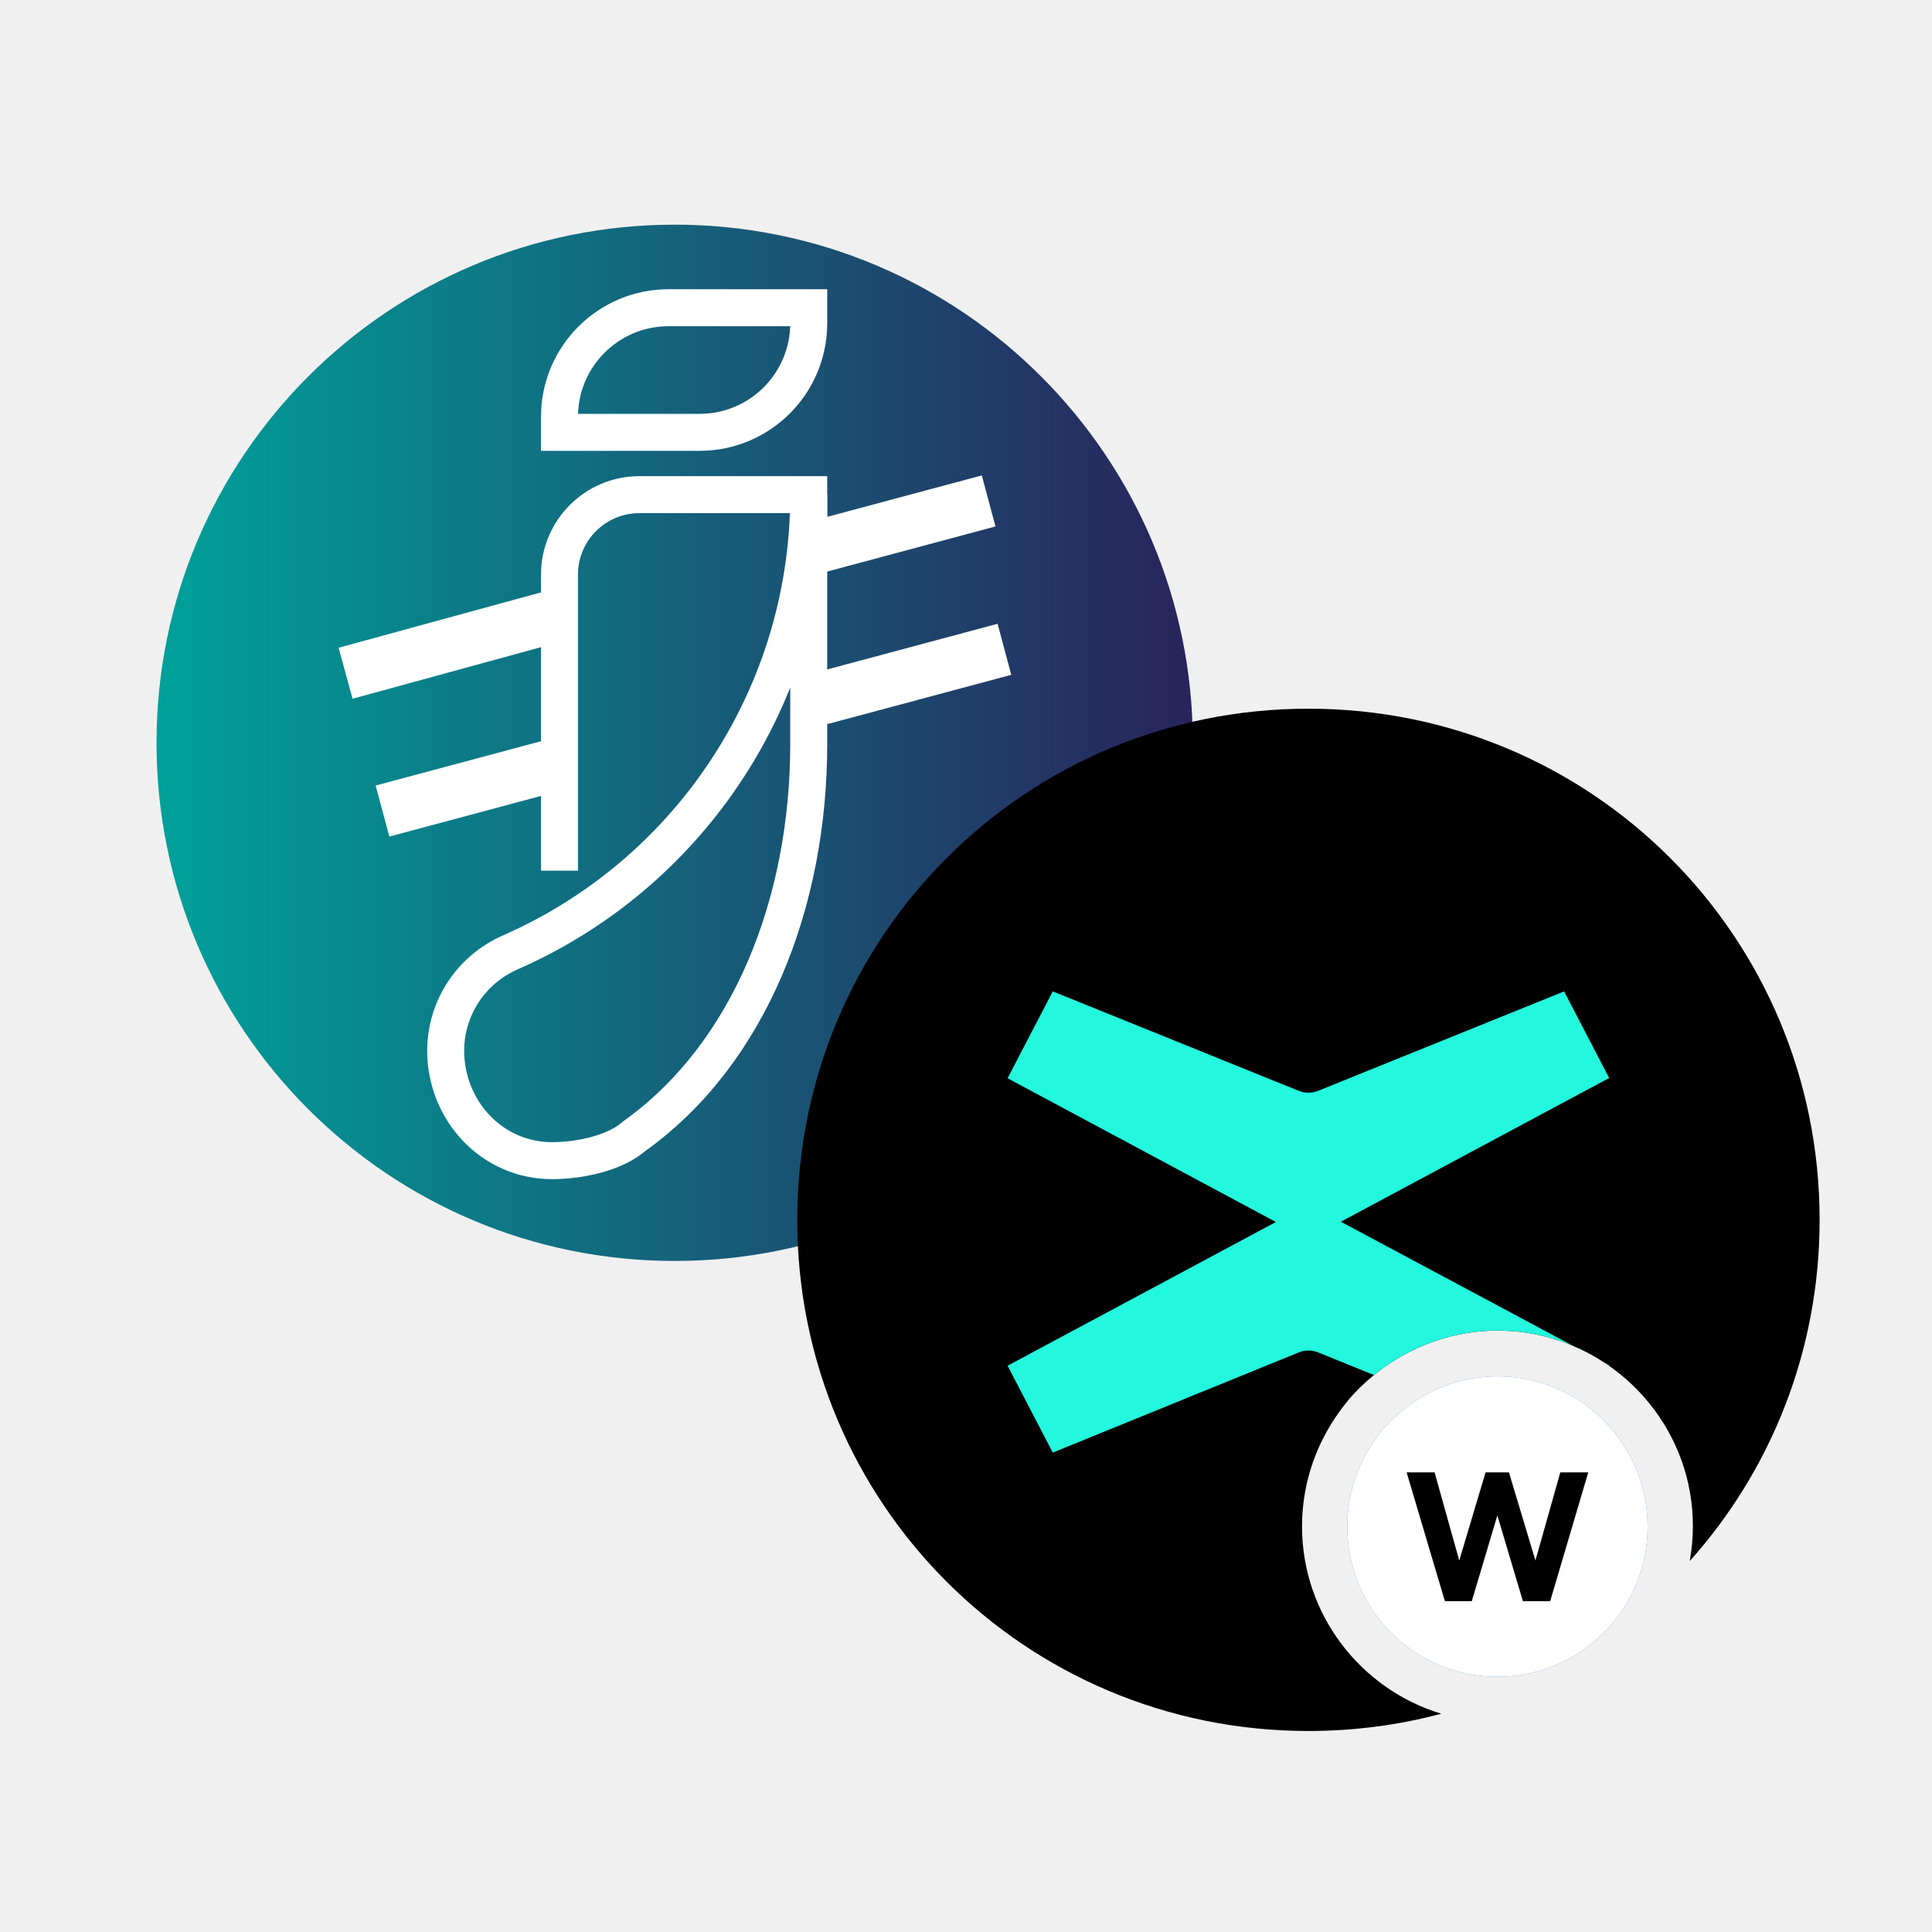
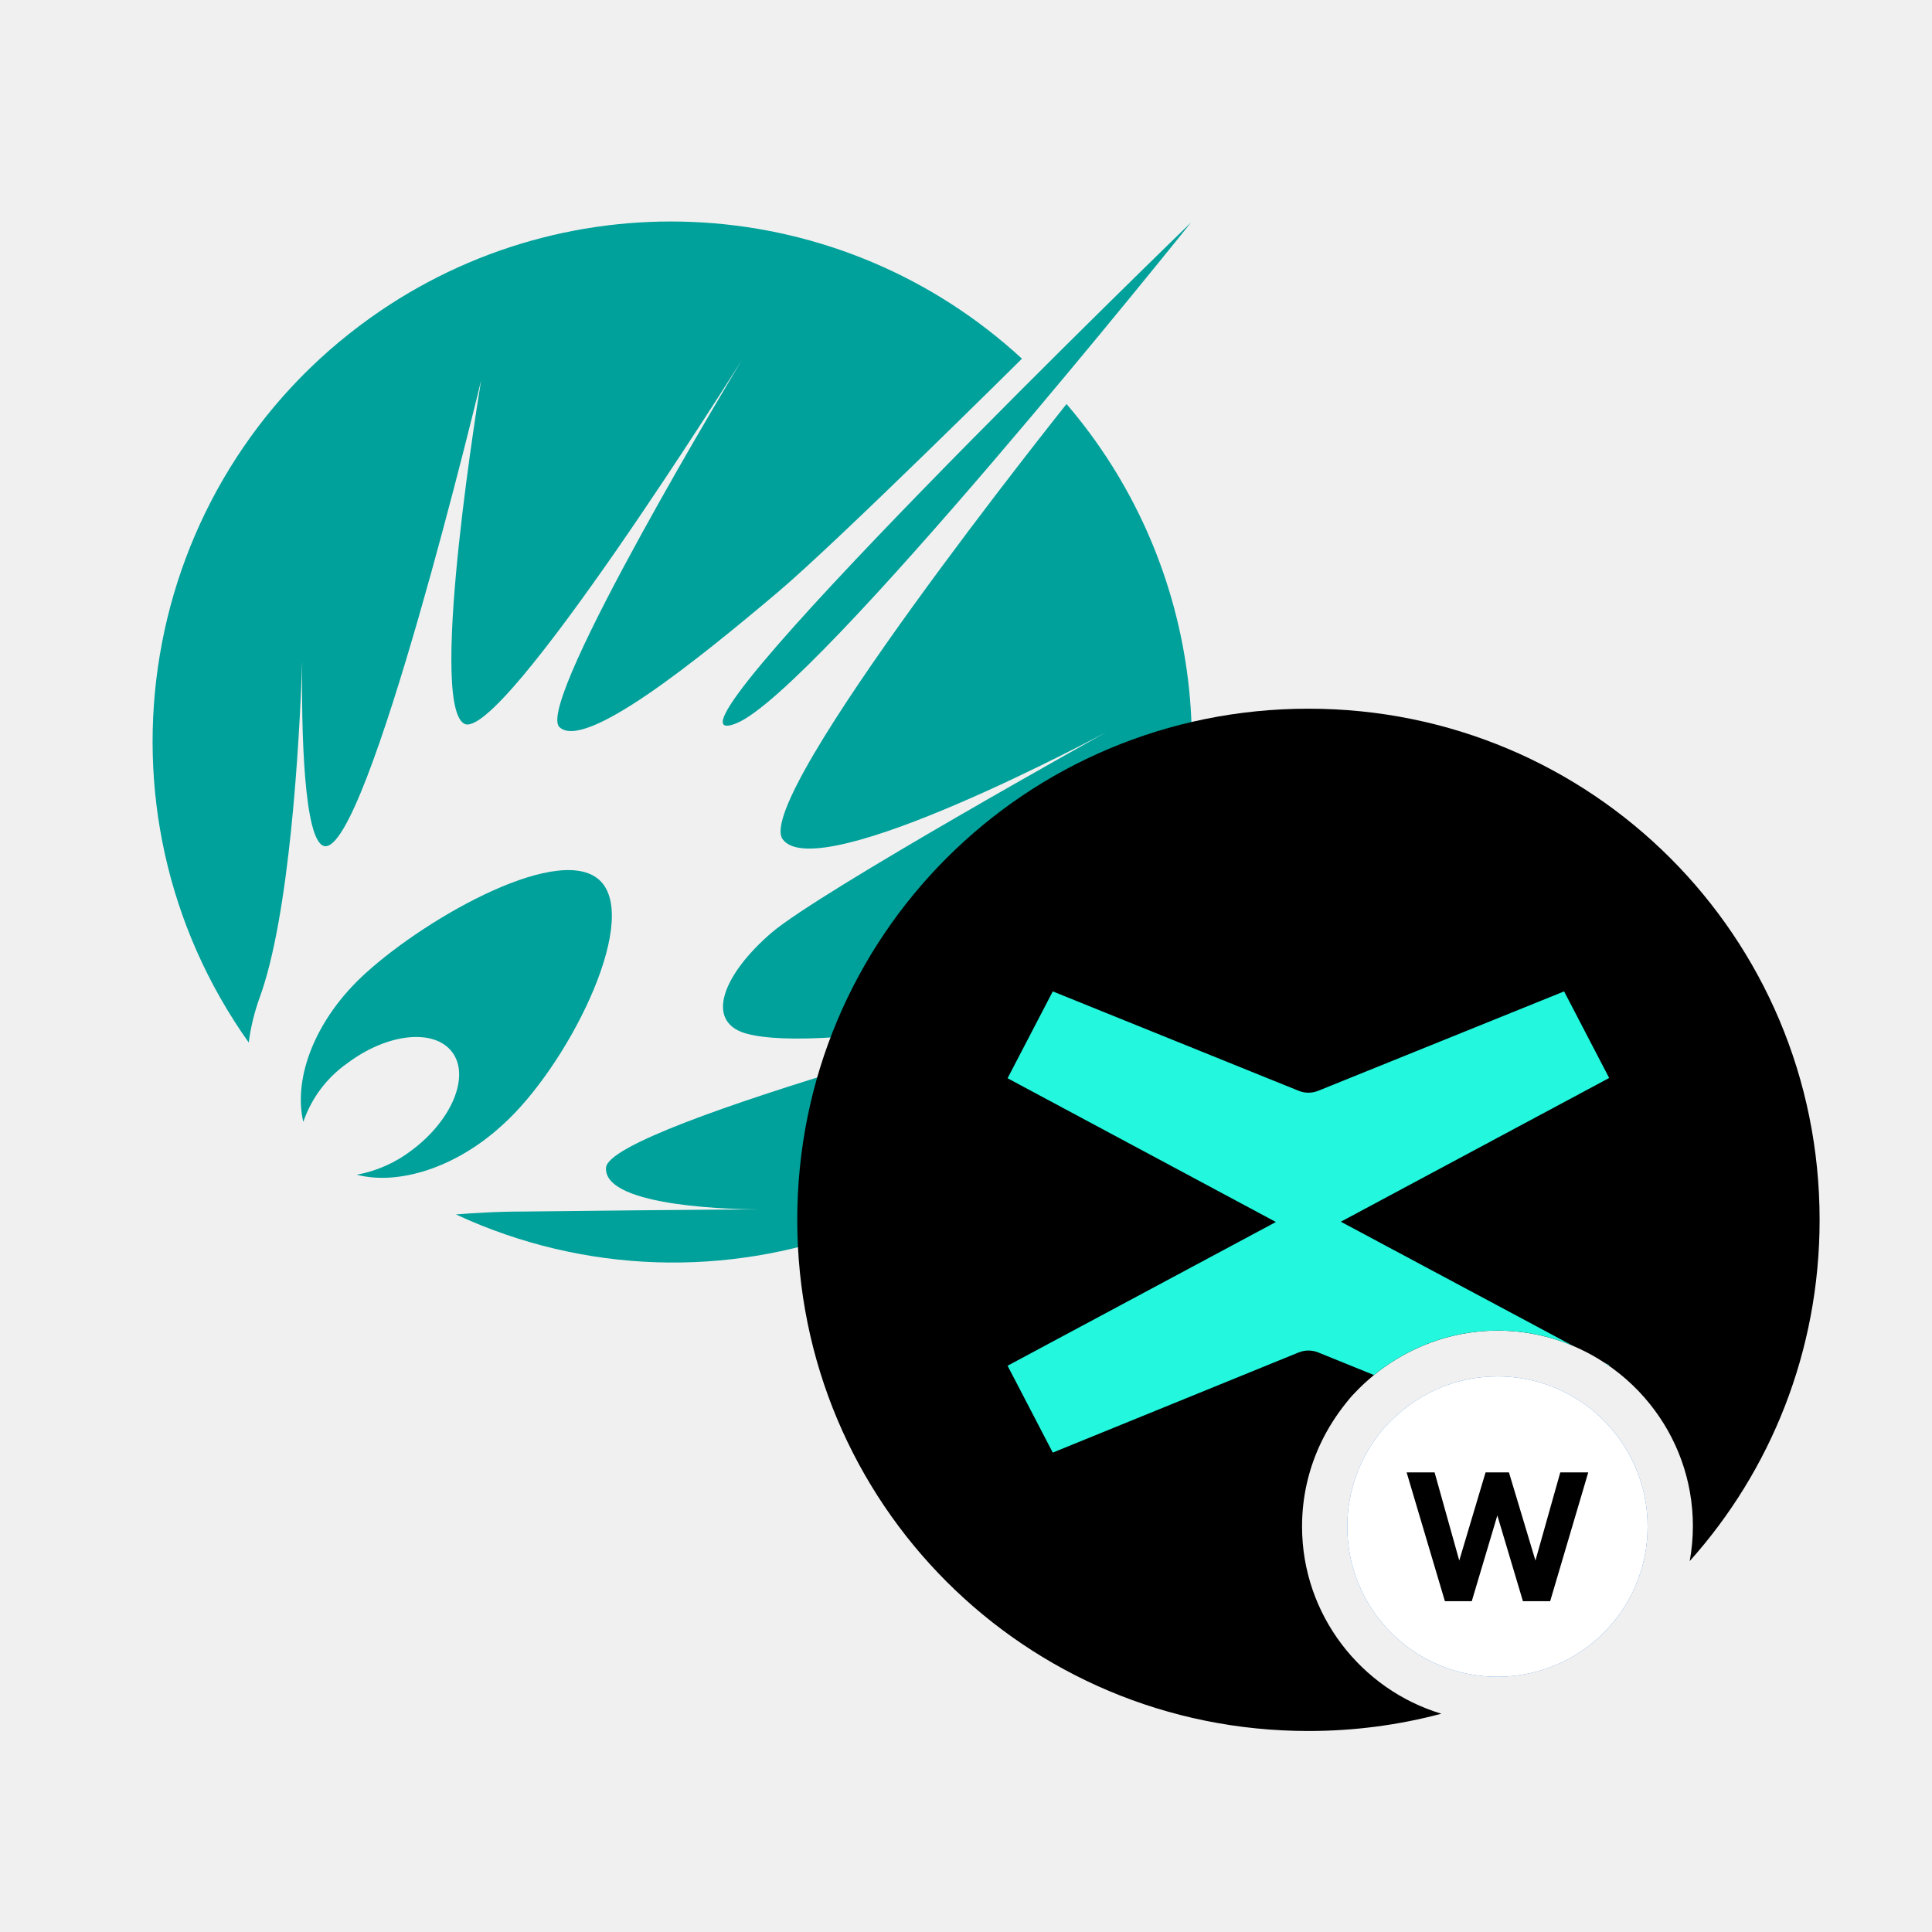
<svg xmlns="http://www.w3.org/2000/svg" xmlns:xlink="http://www.w3.org/1999/xlink" width="100mm" height="100mm" viewBox="0 0 100 100" version="1.1" id="svg5">
  <defs id="defs2">
    <style id="style824">.cls-1{fill:url(#Dégradé_sans_nom_13);}.cls-2,.cls-3,.cls-4,.cls-5,.cls-6,.cls-7{stroke:#fff;stroke-miterlimit:10;}.cls-2,.cls-3,.cls-4,.cls-5{stroke-width:7.21px;}.cls-2{fill:url(#Dégradé_sans_nom_13-2);}.cls-3{fill:url(#Dégradé_sans_nom_13-3);}.cls-4{fill:url(#Dégradé_sans_nom_13-4);}.cls-5{fill:url(#Dégradé_sans_nom_13-5);}.cls-6{fill:none;}.cls-6,.cls-7{stroke-width:5.047px;}.cls-7{fill:url(#Dégradé_sans_nom_13-6);}.cls-8{fill:url(#Dégradé_sans_nom_13-7);}</style>
    <linearGradient id="Dégradé_sans_nom_13" y1="70.702" x2="141.404" y2="70.702" gradientUnits="userSpaceOnUse">
      <stop offset="0" stop-color="#00a19a" id="stop826" />
      <stop offset="1" stop-color="#29235c" id="stop828" />
    </linearGradient>
    <linearGradient id="Dégradé_sans_nom_13-2" x1="230.903" y1="549.746" x2="260.314" y2="549.746" gradientTransform="rotate(-15.00005,-1727.338,1084.483)" xlink:href="#D%C3%A9grad%C3%A9_sans_nom_13" />
    <linearGradient id="Dégradé_sans_nom_13-3" x1="230.903" y1="569.29" x2="256.858" y2="569.29" gradientTransform="rotate(-15.00002,-1727.342,1084.485)" xlink:href="#D%C3%A9grad%C3%A9_sans_nom_13" />
    <linearGradient id="Dégradé_sans_nom_13-4" x1="295.791" y1="549.824" x2="321.747" y2="549.824" gradientTransform="rotate(-15.00002,-1727.342,1084.485)" xlink:href="#D%C3%A9grad%C3%A9_sans_nom_13" />
    <linearGradient id="Dégradé_sans_nom_13-5" x1="292.632" y1="569.937" x2="318.588" y2="569.937" gradientTransform="rotate(-15.00002,-1727.342,1084.485)" xlink:href="#D%C3%A9grad%C3%A9_sans_nom_13" />
    <linearGradient id="Dégradé_sans_nom_13-6" x1="54.986" y1="19.836" x2="88.995" y2="19.836" xlink:href="#D%C3%A9grad%C3%A9_sans_nom_13" />
    <linearGradient id="Dégradé_sans_nom_13-7" x1="249.846" y1="618.406" x2="299.389" y2="618.406" xlink:href="#D%C3%A9grad%C3%A9_sans_nom_13" />
    <clipPath id="clip0_411_785">
      <rect width="200" height="200" fill="white" id="rect1108" />
    </clipPath>
    <style id="style1077">.cls-1{fill:url(#Dégradé_sans_nom_13);}.cls-2,.cls-3,.cls-4,.cls-5,.cls-6,.cls-7{stroke:#fff;stroke-miterlimit:10;}.cls-2,.cls-3,.cls-4,.cls-5{stroke-width:7.21px;}.cls-2{fill:url(#Dégradé_sans_nom_13-2);}.cls-3{fill:url(#Dégradé_sans_nom_13-3);}.cls-4{fill:url(#Dégradé_sans_nom_13-4);}.cls-5{fill:url(#Dégradé_sans_nom_13-5);}.cls-6{fill:none;}.cls-6,.cls-7{stroke-width:5.047px;}.cls-7{fill:url(#Dégradé_sans_nom_13-6);}.cls-8{fill:url(#Dégradé_sans_nom_13-7);}</style>
    <linearGradient id="Dégradé_sans_nom_13-28" y1="70.702" x2="141.404" y2="70.702" gradientUnits="userSpaceOnUse">
      <stop offset="0" stop-color="#00a19a" id="stop1079" />
      <stop offset="1" stop-color="#29235c" id="stop1081" />
    </linearGradient>
    <linearGradient id="Dégradé_sans_nom_13-2-2" x1="230.903" y1="549.746" x2="260.314" y2="549.746" gradientTransform="rotate(-15.00005,-1727.338,1084.483)" xlink:href="#Dégradé_sans_nom_13-28" />
    <linearGradient id="Dégradé_sans_nom_13-3-2" x1="230.903" y1="569.29" x2="256.858" y2="569.29" gradientTransform="rotate(-15.00002,-1727.342,1084.485)" xlink:href="#Dégradé_sans_nom_13-28" />
    <linearGradient id="Dégradé_sans_nom_13-4-9" x1="295.791" y1="549.824" x2="321.747" y2="549.824" gradientTransform="rotate(-15.00002,-1727.342,1084.485)" xlink:href="#Dégradé_sans_nom_13-28" />
    <linearGradient id="Dégradé_sans_nom_13-5-8" x1="292.632" y1="569.937" x2="318.588" y2="569.937" gradientTransform="rotate(-15.00002,-1727.342,1084.485)" xlink:href="#Dégradé_sans_nom_13-28" />
-     <linearGradient xlink:href="#Dégradé_sans_nom_13-28" id="linearGradient1135" gradientUnits="userSpaceOnUse" y1="70.702" x2="141.404" y2="70.702" />
    <clipPath id="clip0_639_988">
      <rect width="200" height="200" fill="white" id="rect1590" />
    </clipPath>
  </defs>
  <g id="layer1">
-     <g id="Calque_1" data-name="Calque 1" transform="matrix(0.3793302,0,0,0.3793302,8.101042,11.62836)">
-       <circle class="cls-1" cx="70.702" cy="70.702" r="70.702" id="circle1092" style="fill:url(#linearGradient1135)" />
-       <line class="cls-2" x1="54.165" y1="53.448" x2="25.797" y2="61.21" id="line1094" style="fill:url(#D%C3%A9grad%C3%A9_sans_nom_13-2-2)" />
-       <line class="cls-3" x1="55.906" y1="73.296" x2="30.835" y2="80.013" id="line1096" style="fill:url(#D%C3%A9grad%C3%A9_sans_nom_13-3-2)" />
-       <line class="cls-4" x1="88.474" y1="44.416" x2="113.545" y2="37.698" id="line1098" style="fill:url(#D%C3%A9grad%C3%A9_sans_nom_13-4-9)" />
-       <line class="cls-5" x1="90.628" y1="64.661" x2="115.699" y2="57.943" id="line1100" style="fill:url(#D%C3%A9grad%C3%A9_sans_nom_13-5-8)" />
-       <path class="cls-6" d="m 265.38,624.282 v -40.407 a 10.907,10.907 0 0 1 10.907,-10.907 h 23.102 V 581.47" transform="translate(-210.3938,-536.1278)" id="path1102-6" />
-       <path class="cls-7" d="m 69.873,11.334 h 19.122 v 2.117 A 14.887,14.887 0 0 1 74.108,28.338 H 54.986 V 26.22 A 14.887,14.887 0 0 1 69.873,11.334 Z" id="path1104-7" style="fill:url(#D%C3%A9grad%C3%A9_sans_nom_13-6)" />
-       <path class="cls-8" d="m 286.887,612.398 a 67.949,67.949 0 0 1 -27.93,22.899 16.198,16.198 0 0 0 -2.329,1.218 14.655,14.655 0 0 0 -6.782,12.275 c 0,8.214 6.309,15.055 14.523,15.055 3.771,0 8.595,-1.03 11.216,-3.343 15.832,-11.313 23.813,-32.002 23.803,-53.525 v -34.009 a 68.06,68.06 0 0 1 -12.501,39.43 z" transform="translate(-210.3938,-536.1278)" id="path1106" style="fill:url(#D%C3%A9grad%C3%A9_sans_nom_13-7)" />
-       <path class="cls-6" d="m 286.887,612.398 a 67.949,67.949 0 0 1 -27.93,22.899 16.198,16.198 0 0 0 -2.329,1.218 14.655,14.655 0 0 0 -6.782,12.275 c 0,8.214 6.309,15.055 14.523,15.055 3.771,0 8.595,-1.03 11.216,-3.343 15.832,-11.313 23.813,-32.002 23.803,-53.525 v -34.009 a 68.06,68.06 0 0 1 -12.501,39.43 z" transform="translate(-210.3938,-536.1278)" id="path1108" />
+     <g id="g1170" transform="matrix(0.2794953,0,0,0.2801665,7.980431,11.51935)">
+       <g id="Grid" display="none">
+         <rect x="-0.039" display="inline" width="192" height="192" id="rect1137" y="0" />
+         <line display="inline" fill="none" x1="-0.039" y1="0" x2="-0.039" y2="-14.477" id="line1139" />
+         <line display="inline" fill="none" x1="191.961" y1="0" x2="191.961" y2="-14.477" id="line1141" />
+         <line display="inline" fill="none" x1="191.961" y1="0" x2="206.438" y2="0" id="line1143" />
+         <line display="inline" fill="none" x1="-0.039" y1="192" x2="-0.039" y2="206.477" id="line1145" />
+         <line display="inline" fill="none" x1="191.961" y1="192" x2="191.961" y2="206.477" id="line1147" />
+         <line display="inline" fill="none" x1="191.961" y1="192" x2="206.438" y2="192" id="line1149" />
+       </g>
+       <g id="Layer_2">
+         <path fill="#00a19a" d="m 19.545,143.155 c -0.984,2.694 -1.667,5.488 -2.035,8.333 C -13.241,108.298 -3.157,48.356 40.033,17.604 76.988,-8.708 127.317,-5.56 160.704,25.151 c 0,0 -34.253,33.907 -45.196,43.124 -15.131,12.749 -35.866,29.414 -40.474,24.921 -4.608,-4.493 33.83,-67.853 33.83,-67.853 0,0 -44.889,71.501 -51.532,67.2 -6.643,-4.301 3.226,-63.437 3.226,-63.437 0,0 -21.082,87.667 -29.03,86.093 -3.84,-0.729 -4.301,-21.658 -4.109,-34.253 -0.539,15.861 -2.382,47.195 -7.874,62.209 z m 96.846,-29.222 c 6.489,8.947 59.98,-19.814 59.98,-19.814 0,0 -53.223,29.53 -62.055,37.095 -8.832,7.565 -12.402,16.243 -4.915,18.547 14.745,4.34 66.739,-6.912 66.739,-6.912 0,0 -92.16,23.77 -92.467,31.795 -0.423,7.412 24.96,7.681 28.8,7.681 v 0 c -1.92,0 -10.214,0 -43.776,0.384 -5.53,0 -9.869,0.308 -12.826,0.537 48.122,22.256 105.175,1.285 127.429,-46.838 15.789,-34.143 10.184,-74.36 -14.341,-102.883 0.001,-0.002 -58.252,72.69 -52.568,80.408 z M 107.827,92.505 C 122.572,86.592 192,0 192,0 192,0 87.897,100.492 107.827,92.505 Z m -24.998,29.339 c -7.027,-7.681 -32.025,6.259 -43.699,16.857 -9.216,8.332 -13.44,19.199 -11.52,27.455 1.503,-4.378 4.353,-8.168 8.141,-10.828 7.411,-5.568 16.089,-6.49 19.43,-2.074 3.341,4.416 0,12.52 -7.411,18.087 -3.006,2.315 -6.521,3.882 -10.253,4.569 7.68,1.997 18.317,-1.268 26.88,-9.101 C 76.301,156.25 89.856,129.6 82.829,121.844 Z" id="path1152" />
+       </g>
    </g>
    <g style="fill:none" id="g1607" transform="matrix(0.2645833,0,0,0.2645833,41.26613,36.68194)">
      <g clip-path="url(#clip0_639_988)" id="g1588">
        <path d="m 161.82,144.3 c 2.87,4.54 4.53,9.92 4.53,15.7 0,16.25 -13.12,29.38 -29.38,29.38 -16.26,0 -29.37,-13.13 -29.37,-29.38 0,-7.08 2.5,-13.44 6.56,-18.54 0.31,-0.42 0.62,-0.83 1.04,-1.15 5.42,-5.94 13.12,-9.69 21.77,-9.69 5.68,0 10.97,1.6 15.46,4.38 3.8,2.35 7.01,5.53 9.39,9.3 z" fill="#2775ca" id="path1578" />
        <path d="m 174.59,166.75 c 0.4,-2.23 0.62,-4.52 0.62,-6.86 0,-9.01 -3.15,-17.31 -8.41,-23.86 -2.83,-3.53 -6.27,-6.54 -10.16,-8.89 -5.75,-3.47 -12.48,-5.48 -19.66,-5.48 -3.68,0 -7.32,0.55 -10.79,1.59 -6.46,1.94 -12.38,5.58 -17.12,10.59 -0.83,0.83 -1.46,1.67 -1.88,2.19 -3.64,4.6 -6.14,9.74 -7.43,15.21 -0.67,2.84 -1.01,5.76 -1.01,8.75 0,17.23 11.52,31.88 27.25,36.62 -8.29,2.21 -17,3.38 -26,3.38 C 44.58,200 0,155.42 0,100 0,44.58 44.58,0 100,0 c 55.42,0 100,44.58 100,100 0,25.7 -9.59,49.08 -25.41,66.75 z" fill="#000000" id="path1580" />
        <path fill-rule="evenodd" clip-rule="evenodd" d="m 158.802,128.546 0.055,-0.106 -1.01,-0.54 c 0.322,0.211 0.64,0.426 0.955,0.646 z m -6.986,-3.871 c -4.566,-1.938 -9.58,-3.015 -14.836,-3.015 -3.68,0 -7.32,0.55 -10.79,1.59 -4.851,1.457 -9.398,3.873 -13.369,7.107 l -10.896,-4.416 c -1.235,-0.504 -2.615,-0.504 -3.85,0 L 49.985,145.529 41.143,128.535 93.633,100.416 41.143,72.297 49.985,55.304 98.075,74.743 c 1.235,0.503 2.615,0.503 3.85,0 l 48.09,-19.439 8.816,16.939 -52.492,28.118 z" fill="#23f7dd" id="path1582" />
        <path d="m 166.35,160 c 0,16.25 -13.12,29.38 -29.38,29.38 -16.26,0 -29.37,-13.13 -29.37,-29.38 0,-7.08 2.5,-13.44 6.56,-18.54 0.31,-0.42 0.62,-0.83 1.04,-1.15 5.42,-5.94 13.12,-9.69 21.77,-9.69 5.68,0 10.97,1.6 15.46,4.38 3.79,2.34 7,5.53 9.38,9.29 2.88,4.55 4.54,9.93 4.54,15.71 z" fill="#ffffff" id="path1584" />
        <path d="m 126.696,174.6 h 5.256 l 5.004,-16.776 5.004,16.776 h 5.328 l 7.452,-25.2 h -5.472 l -4.86,17.244 -5.184,-17.244 h -4.572 l -5.148,17.244 -4.824,-17.244 h -5.472 z" fill="#000000" id="path1586" />
      </g>
    </g>
  </g>
</svg>
